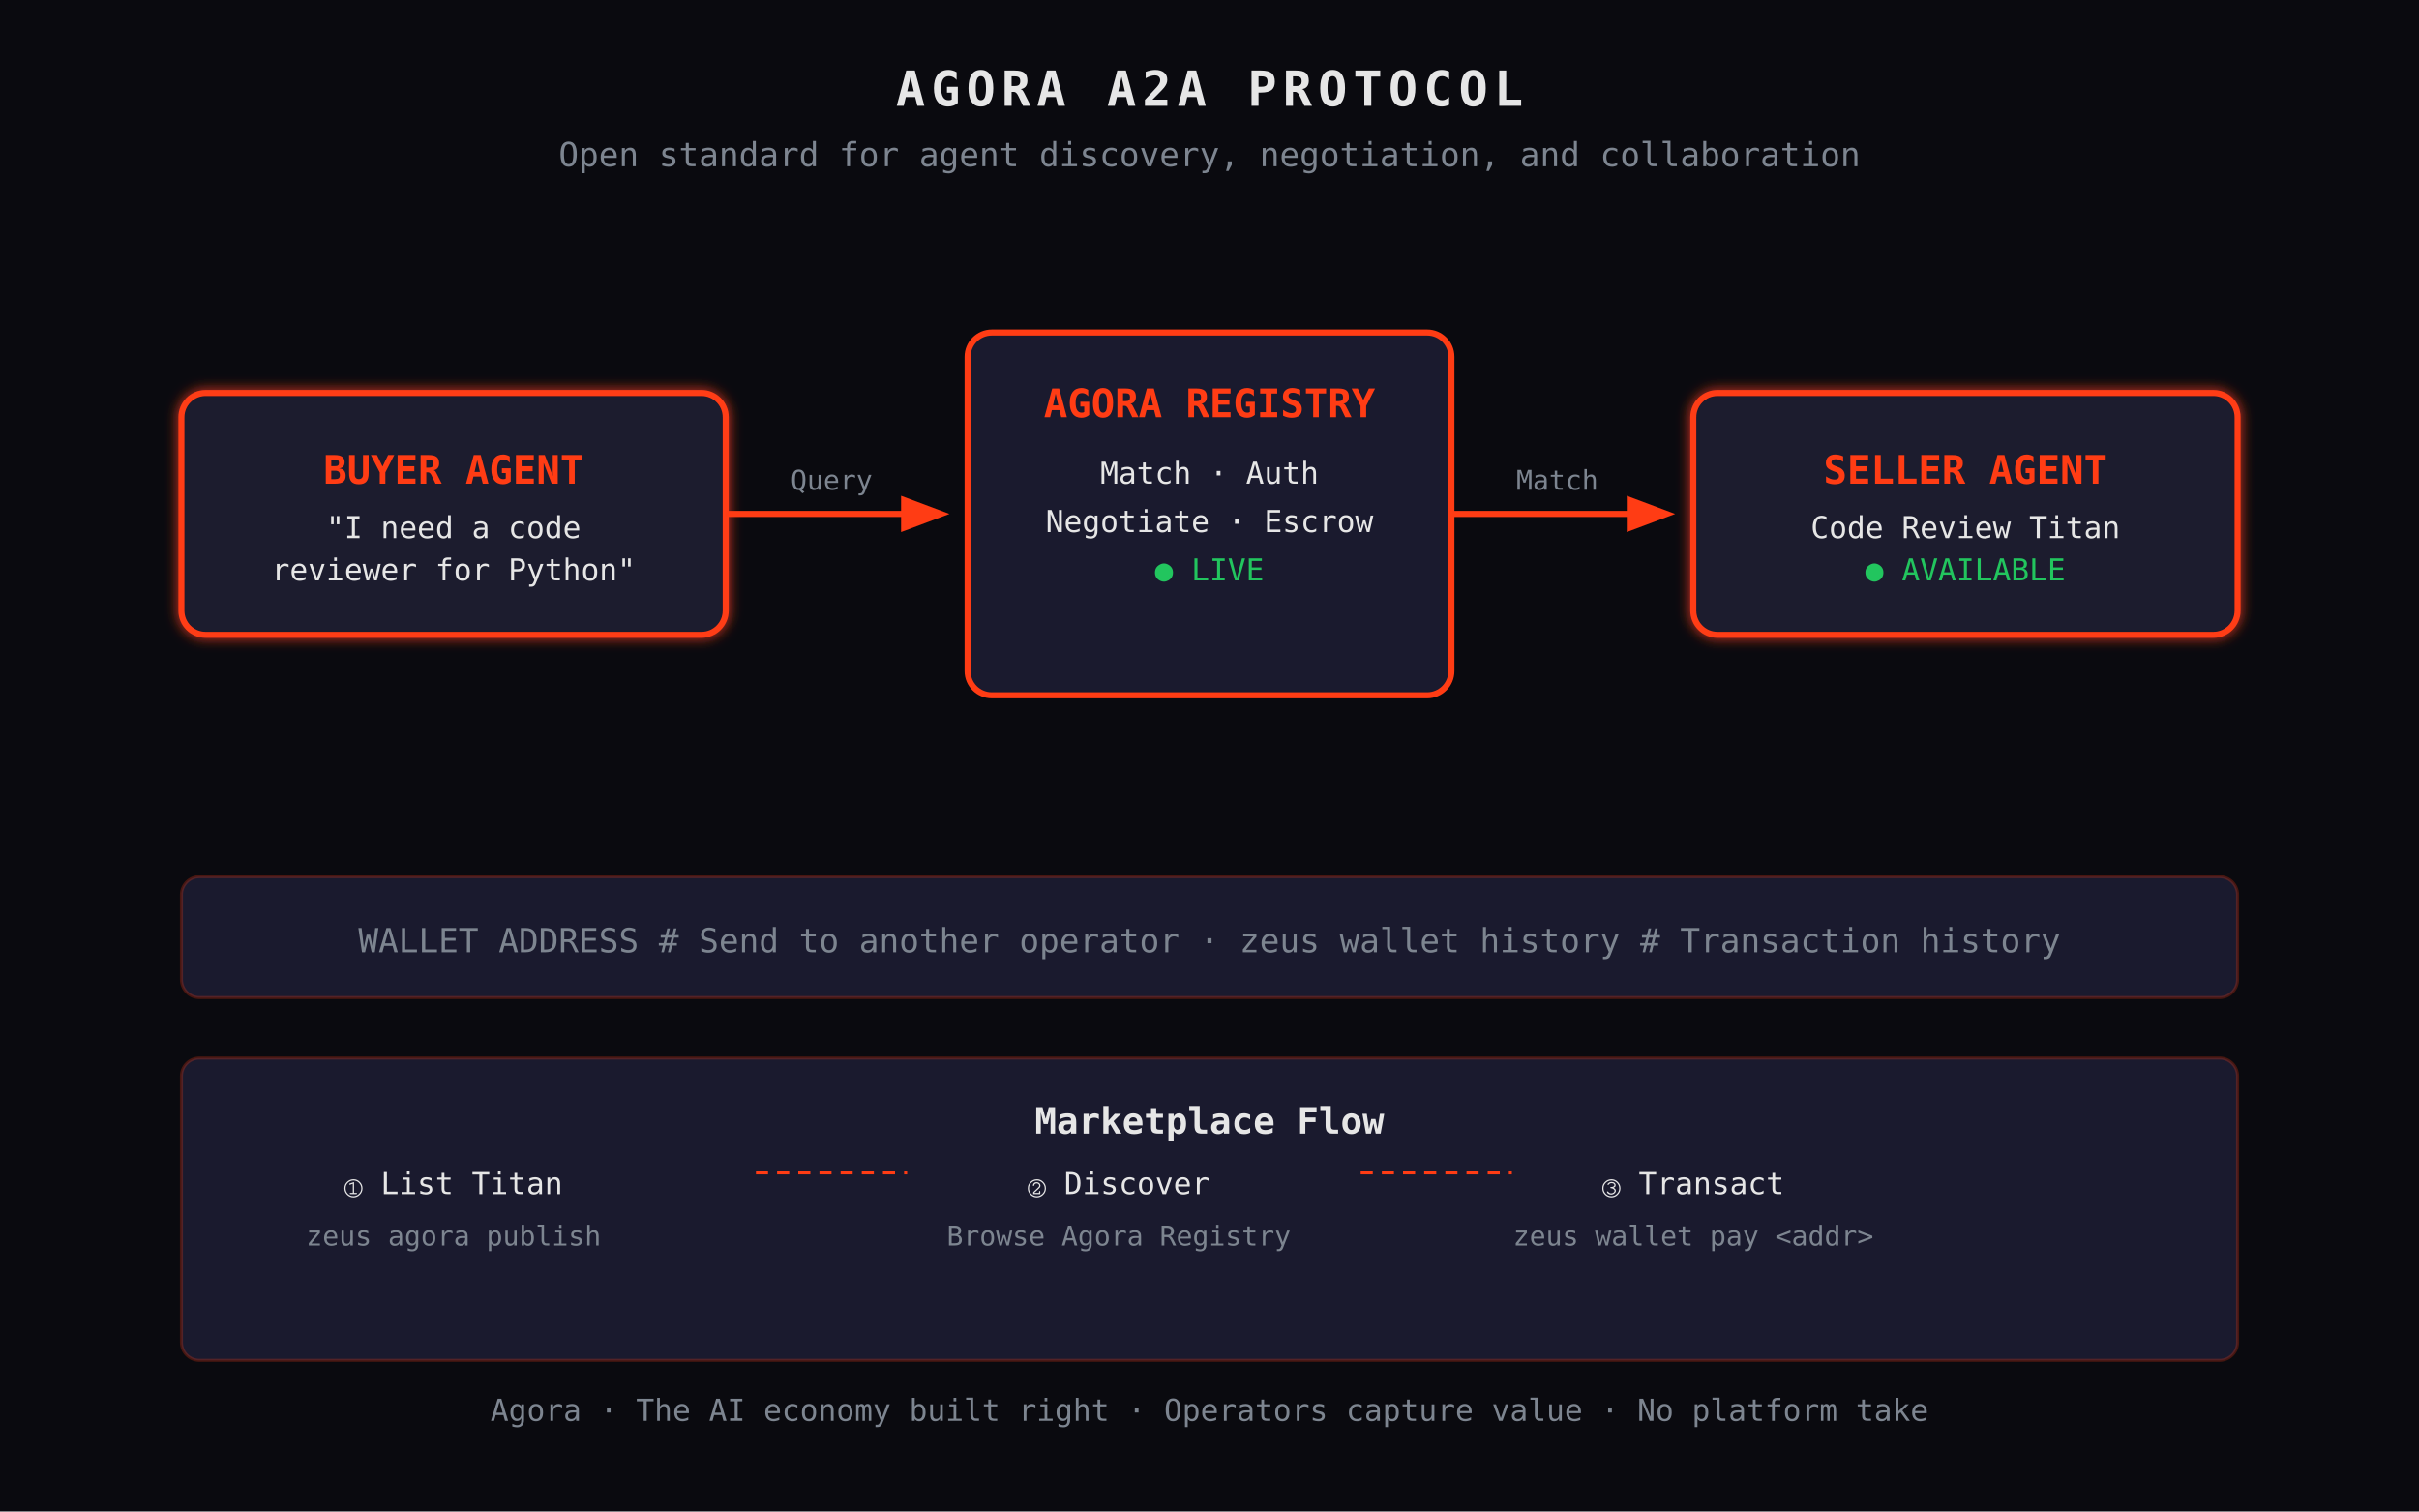
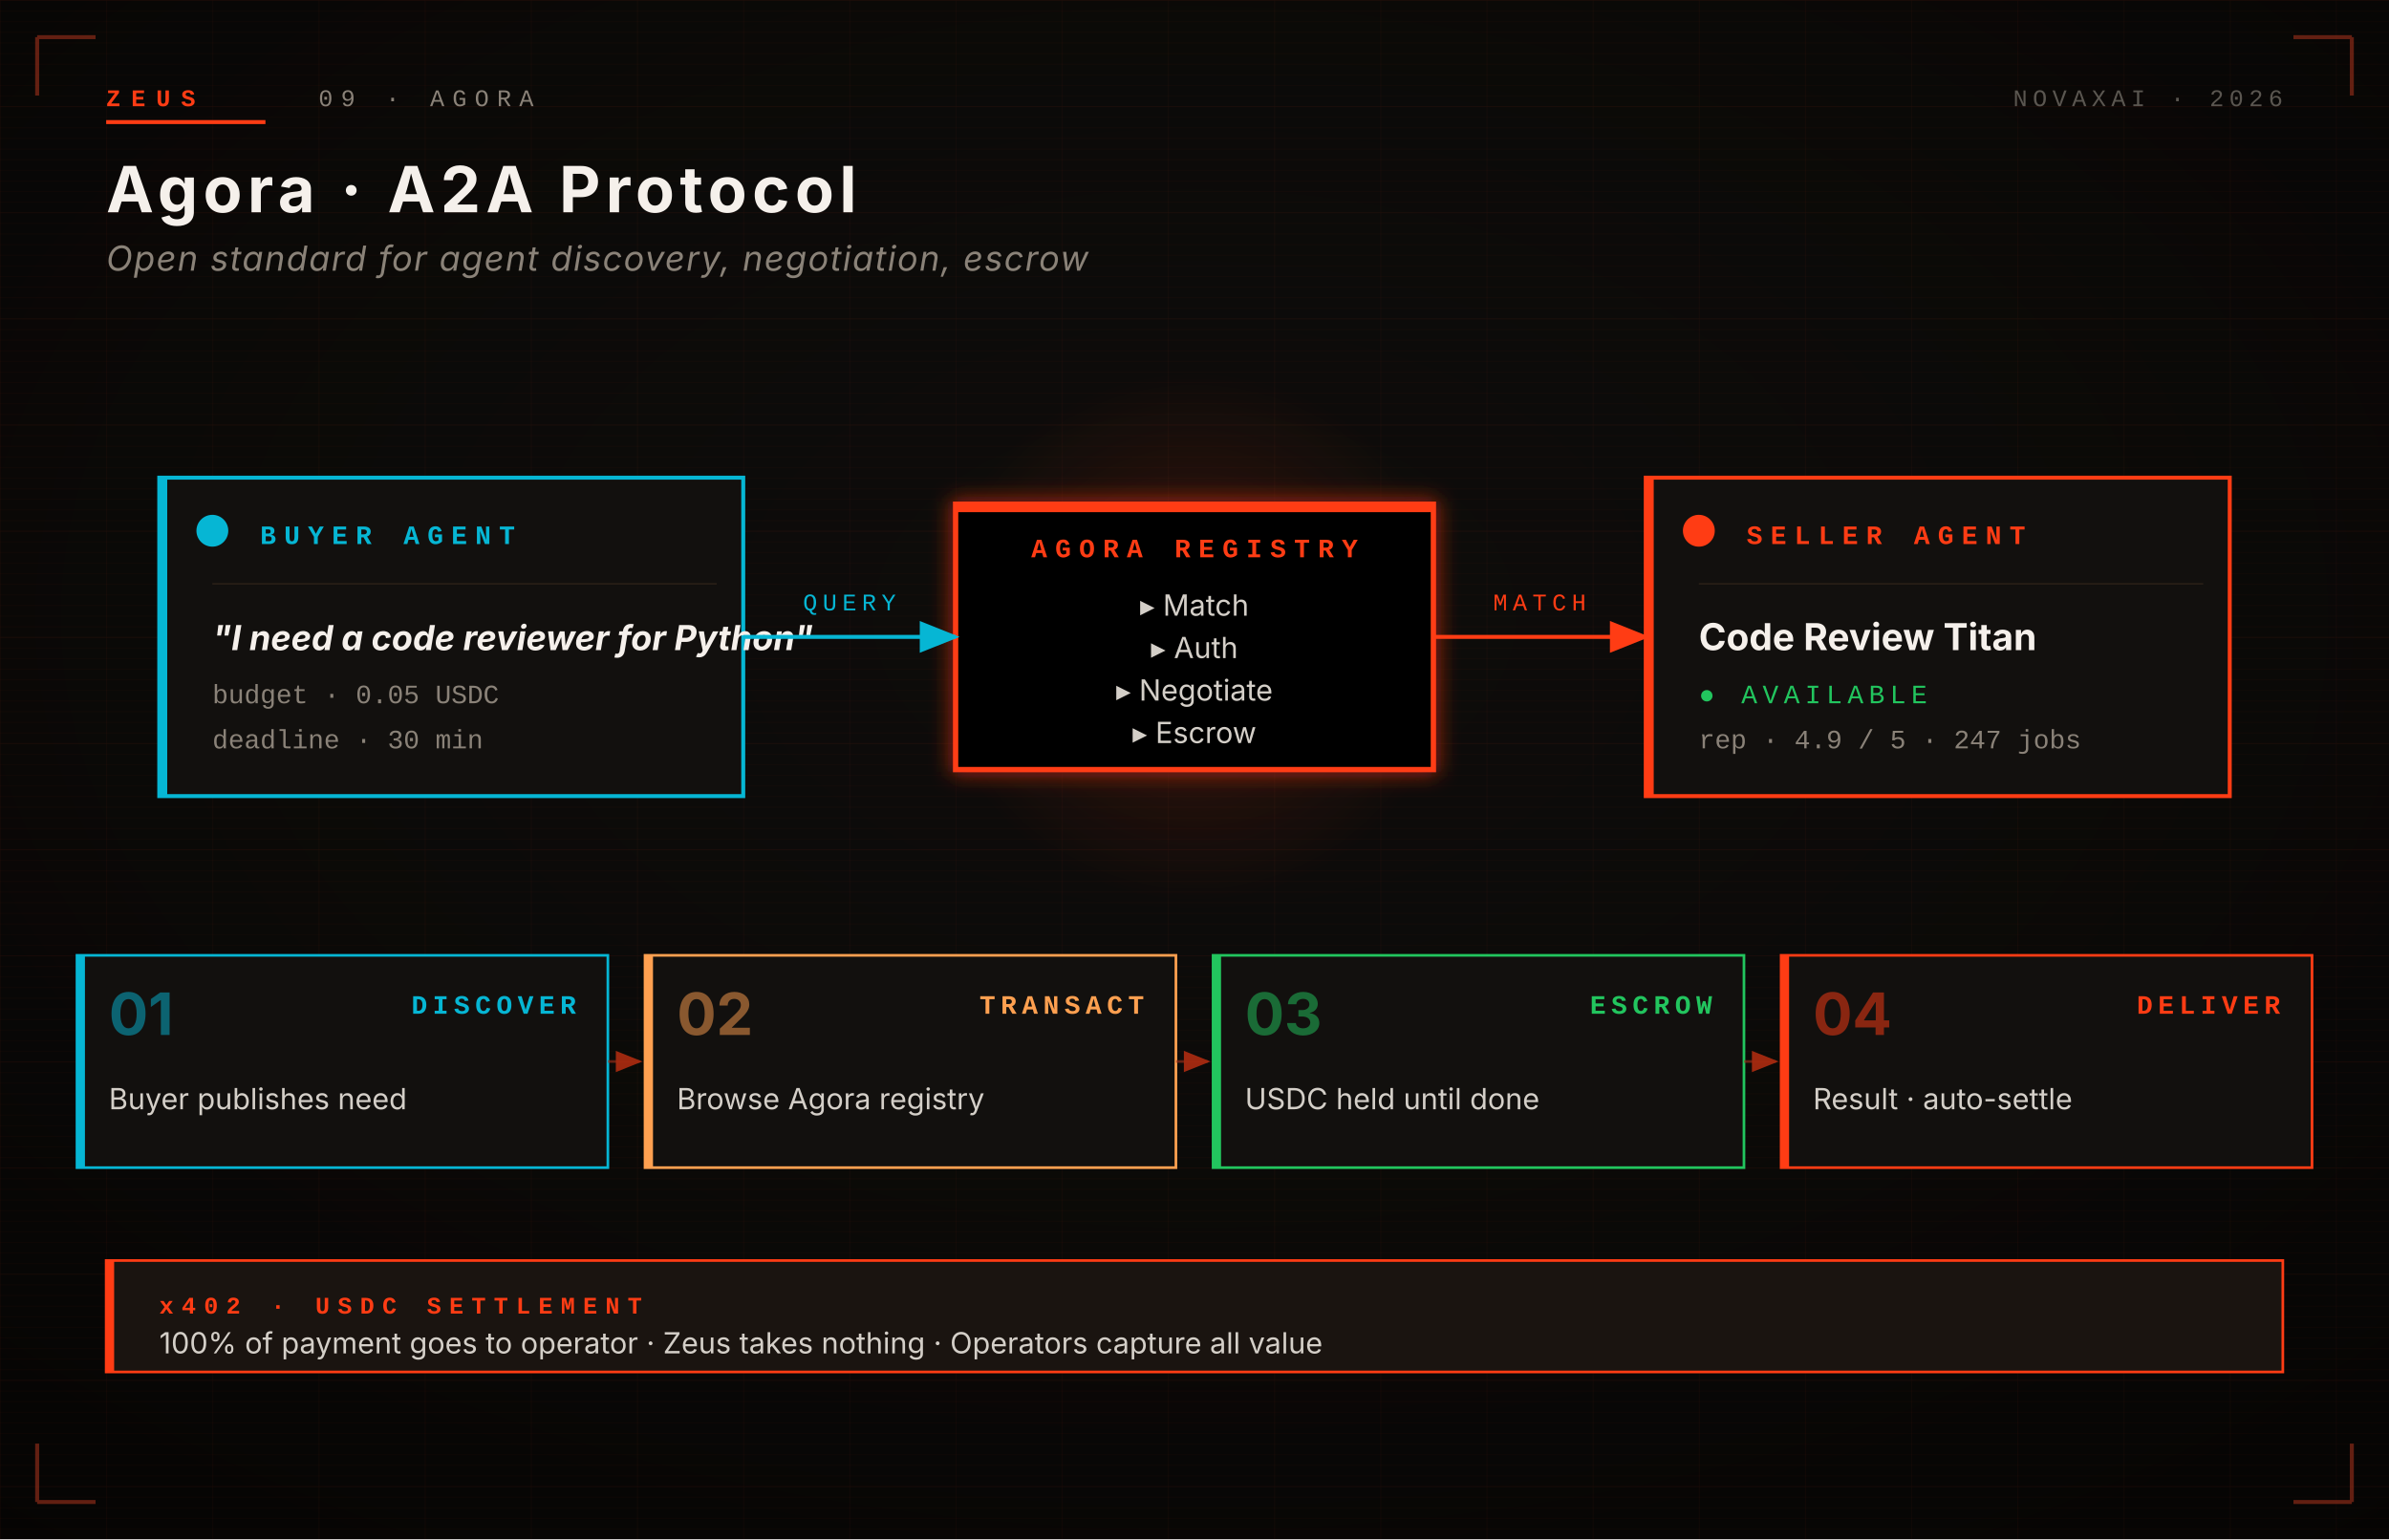
- <svg xmlns="http://www.w3.org/2000/svg" viewBox="0 0 800 500">
+ <svg xmlns="http://www.w3.org/2000/svg" viewBox="0 0 900 580">
  <defs>
-     <filter id="glow" x="-20%" y="-20%" width="140%" height="140%">
-       <feGaussianBlur stdDeviation="2" result="coloredBlur" />
+     <filter id="glow-soft" x="-50%" y="-50%" width="200%" height="200%">
+       <feGaussianBlur stdDeviation="4" result="b" />
      <feMerge>
-         <feMergeNode in="coloredBlur" />
+         <feMergeNode in="b" />
        <feMergeNode in="SourceGraphic" />
      </feMerge>
    </filter>
-     <marker id="arrow" markerWidth="8" markerHeight="8" refX="6" refY="3" orient="auto">
-       <path d="M0,0 L0,6 L8,3 z" fill="#ff3c14" />
+     <filter id="glow-strong" x="-100%" y="-100%" width="300%" height="300%">
+       <feGaussianBlur stdDeviation="8" result="b1" />
+       <feGaussianBlur stdDeviation="3" in="SourceGraphic" result="b2" />
+       <feMerge>
+         <feMergeNode in="b1" />
+         <feMergeNode in="b2" />
+         <feMergeNode in="SourceGraphic" />
+       </feMerge>
+     </filter>
+     <filter id="glow-inner" x="-20%" y="-20%" width="140%" height="140%">
+       <feGaussianBlur stdDeviation="2" result="b" />
+       <feMerge>
+         <feMergeNode in="b" />
+         <feMergeNode in="SourceGraphic" />
+       </feMerge>
+     </filter>
+     <radialGradient id="bg-rad" cx="50%" cy="40%" r="80%">
+       <stop offset="0%" stop-color="#12100e" stop-opacity="0.7" />
+       <stop offset="100%" stop-color="#050403" stop-opacity="1" />
+     </radialGradient>
+     <pattern id="scanlines" x="0" y="0" width="4" height="4" patternUnits="userSpaceOnUse">
+       <line x1="0" y1="0" x2="4" y2="0" stroke="#ff3c14" stroke-width="0.4" opacity="0.04" />
+     </pattern>
+     <pattern id="grid" x="0" y="0" width="40" height="40" patternUnits="userSpaceOnUse">
+       <path d="M 40 0 L 0 0 0 40" fill="none" stroke="#ff3c14" stroke-width="0.5" opacity="0.05" />
+     </pattern>
+     <marker id="arrow" markerWidth="10" markerHeight="10" refX="9" refY="5" orient="auto">
+       <path d="M0,1 L0,9 L10,5 Z" fill="#ff3c14" />
    </marker>
-     <marker id="arrowGreen" markerWidth="8" markerHeight="8" refX="6" refY="3" orient="auto">
-       <path d="M0,0 L0,6 L8,3 z" fill="#22c55e" />
+     <marker id="arrow-amber" markerWidth="10" markerHeight="10" refX="9" refY="5" orient="auto">
+       <path d="M0,1 L0,9 L10,5 Z" fill="#ffa050" />
    </marker>
+     <marker id="arrow-green" markerWidth="10" markerHeight="10" refX="9" refY="5" orient="auto">
+       <path d="M0,1 L0,9 L10,5 Z" fill="#22c55e" />
+     </marker>
+     <marker id="arrow-cyan" markerWidth="10" markerHeight="10" refX="9" refY="5" orient="auto">
+       <path d="M0,1 L0,9 L10,5 Z" fill="#06b6d4" />
+     </marker>
+     <radialGradient id="core-rad" cx="50%" cy="50%" r="50%">
+       <stop offset="0%" stop-color="#ff6842" stop-opacity="0.9" />
+       <stop offset="60%" stop-color="#ff3c14" stop-opacity="0.4" />
+       <stop offset="100%" stop-color="#ff3c14" stop-opacity="0" />
+     </radialGradient>
+     <radialGradient id="orb-crimson" cx="50%" cy="50%" r="50%">
+       <stop offset="0%" stop-color="#ff3c14" stop-opacity="0.5" />
+       <stop offset="100%" stop-color="#ff3c14" stop-opacity="0" />
+     </radialGradient>
+     <radialGradient id="orb-amber" cx="50%" cy="50%" r="50%">
+       <stop offset="0%" stop-color="#ffa050" stop-opacity="0.4" />
+       <stop offset="100%" stop-color="#ffa050" stop-opacity="0" />
+     </radialGradient>
+     <radialGradient id="orb-green" cx="50%" cy="50%" r="50%">
+       <stop offset="0%" stop-color="#22c55e" stop-opacity="0.3" />
+       <stop offset="100%" stop-color="#22c55e" stop-opacity="0" />
+     </radialGradient>
+     <radialGradient id="orb-cyan" cx="50%" cy="50%" r="50%">
+       <stop offset="0%" stop-color="#06b6d4" stop-opacity="0.4" />
+       <stop offset="100%" stop-color="#06b6d4" stop-opacity="0" />
+     </radialGradient>
  </defs>
-   <rect width="800" height="500" fill="#0a0a0f" />
-   <text x="400" y="35" text-anchor="middle" fill="#e6e6e6" font-family="monospace" font-size="16" font-weight="bold" letter-spacing="2">AGORA A2A PROTOCOL</text>
-   <text x="400" y="55" text-anchor="middle" fill="#7d8590" font-family="monospace" font-size="11">Open standard for agent discovery, negotiation, and collaboration</text>
-   <rect x="60" y="130" width="180" height="80" rx="8" fill="#1a1a2e" stroke="#ff3c14" stroke-width="2" filter="url(#glow)" />
-   <text x="150" y="160" text-anchor="middle" fill="#ff3c14" font-family="monospace" font-size="13" font-weight="bold">BUYER AGENT</text>
-   <text x="150" y="178" text-anchor="middle" fill="#e6e6e6" font-family="monospace" font-size="10">"I need a code</text>
-   <text x="150" y="192" text-anchor="middle" fill="#e6e6e6" font-family="monospace" font-size="10">reviewer for Python"</text>
-   <line x1="240" y1="170" x2="310" y2="170" stroke="#ff3c14" stroke-width="2" marker-end="url(#arrow)" />
-   <text x="275" y="162" text-anchor="middle" fill="#7d8590" font-family="monospace" font-size="9">Query</text>
-   <rect x="320" y="110" width="160" height="120" rx="8" fill="#1a1a2e" stroke="#ff3c14" stroke-width="2" />
-   <text x="400" y="138" text-anchor="middle" fill="#ff3c14" font-family="monospace" font-size="13" font-weight="bold">AGORA REGISTRY</text>
-   <text x="400" y="160" text-anchor="middle" fill="#e6e6e6" font-family="monospace" font-size="10">Match · Auth</text>
-   <text x="400" y="176" text-anchor="middle" fill="#e6e6e6" font-family="monospace" font-size="10">Negotiate · Escrow</text>
-   <text x="400" y="192" text-anchor="middle" fill="#22c55e" font-family="monospace" font-size="10">● LIVE</text>
-   <line x1="480" y1="170" x2="550" y2="170" stroke="#ff3c14" stroke-width="2" marker-end="url(#arrow)" />
-   <text x="515" y="162" text-anchor="middle" fill="#7d8590" font-family="monospace" font-size="9">Match</text>
-   <rect x="560" y="130" width="180" height="80" rx="8" fill="#1a1a2e" stroke="#ff3c14" stroke-width="2" filter="url(#glow)" />
-   <text x="650" y="160" text-anchor="middle" fill="#ff3c14" font-family="monospace" font-size="13" font-weight="bold">SELLER AGENT</text>
-   <text x="650" y="178" text-anchor="middle" fill="#e6e6e6" font-family="monospace" font-size="10">Code Review Titan</text>
-   <text x="650" y="192" text-anchor="middle" fill="#22c55e" font-family="monospace" font-size="10">● AVAILABLE</text>
-   <rect x="60" y="290" width="680" height="40" rx="6" fill="#1a1a2e" stroke="rgba(255,60,20,0.25)" stroke-width="1" />
-   <text x="400" y="315" text-anchor="middle" fill="#7d8590" font-family="monospace" font-size="11">WALLET ADDRESS  # Send to another operator  ·  zeus wallet history  # Transaction history</text>
-   <rect x="60" y="350" width="680" height="100" rx="6" fill="#1a1a2e" stroke="rgba(255,60,20,0.25)" stroke-width="1" />
-   <text x="400" y="375" text-anchor="middle" fill="#e6e6e6" font-family="monospace" font-size="12" font-weight="bold">Marketplace Flow</text>
-   <text x="150" y="395" text-anchor="middle" fill="#e6e6e6" font-family="monospace" font-size="10">① List Titan</text>
-   <text x="150" y="412" text-anchor="middle" fill="#7d8590" font-family="monospace" font-size="9">zeus agora publish</text>
-   <text x="370" y="395" text-anchor="middle" fill="#e6e6e6" font-family="monospace" font-size="10">② Discover</text>
-   <text x="370" y="412" text-anchor="middle" fill="#7d8590" font-family="monospace" font-size="9">Browse Agora Registry</text>
-   <text x="560" y="395" text-anchor="middle" fill="#e6e6e6" font-family="monospace" font-size="10">③ Transact</text>
-   <text x="560" y="412" text-anchor="middle" fill="#7d8590" font-family="monospace" font-size="9">zeus wallet pay &lt;addr&gt;</text>
-   <line x1="250" y1="388" x2="300" y2="388" stroke="#ff3c14" stroke-width="1" stroke-dasharray="4,3" />
-   <line x1="450" y1="388" x2="500" y2="388" stroke="#ff3c14" stroke-width="1" stroke-dasharray="4,3" />
-   <text x="400" y="470" text-anchor="middle" fill="#7d8590" font-family="monospace" font-size="10">Agora · The AI economy built right · Operators capture value · No platform take</text>
+   <rect width="900" height="580" fill="#050403" />
+   <rect width="900" height="580" fill="url(#bg-rad)" />
+   <rect width="900" height="580" fill="url(#grid)" />
+   <rect width="900" height="580" fill="url(#scanlines)" />
+   <g stroke="#a0301a" stroke-width="1.5" fill="none" opacity="0.6">
+     <path d="M 14 14 L 14 36 M 14 14 L 36 14" />
+     <path d="M 886 14 L 886 36 M 886 14 L 864 14" />
+     <path d="M 14 566 L 14 544 M 14 566 L 36 566" />
+     <path d="M 886 566 L 886 544 M 886 566 L 864 566" />
+   </g>
+   <line x1="40" y1="46" x2="100" y2="46" stroke="#ff3c14" stroke-width="1.5" />
+   <text x="40" y="40" font-family="'JetBrains Mono', 'IBM Plex Mono', 'Courier New', monospace" font-size="9" fill="#ff3c14" font-weight="700" letter-spacing="4">ZEUS</text>
+   <text x="120" y="40" font-family="'JetBrains Mono', 'IBM Plex Mono', 'Courier New', monospace" font-size="9" fill="#8a8278" letter-spacing="3">09 · AGORA</text>
+   <text x="860" y="40" font-family="'JetBrains Mono', 'IBM Plex Mono', 'Courier New', monospace" font-size="9" fill="#5a5650" text-anchor="end" letter-spacing="2">NOVAXAI · 2026</text>
+   <text x="40" y="80" font-family="Tektur, 'Tektur', 'Inter', 'Helvetica Neue', sans-serif" font-size="24" fill="#f5f0eb" font-weight="700" letter-spacing="2">Agora · A2A Protocol</text>
+   <text x="40" y="102" font-family="Rajdhani, 'Rajdhani', 'Inter', 'Helvetica Neue', sans-serif" font-size="13" fill="#8a8278" font-style="italic" letter-spacing="0.5">Open standard for agent discovery, negotiation, escrow</text>
+   <rect x="60" y="180" width="220" height="120" fill="#12100e" stroke="#06b6d4" stroke-width="1.5" />
+   <rect x="60" y="180" width="3" height="120" fill="#06b6d4" />
+   <circle cx="80" cy="200" r="6" fill="#06b6d4" />
+   <text x="98" y="205" font-family="'JetBrains Mono', 'IBM Plex Mono', 'Courier New', monospace" font-size="10" fill="#06b6d4" font-weight="700" letter-spacing="3">BUYER AGENT</text>
+   <line x1="80" y1="220" x2="270" y2="220" stroke="#2e2218" stroke-width="0.5" />
+   <text x="80" y="245" font-family="Rajdhani, 'Rajdhani', 'Inter', 'Helvetica Neue', sans-serif" font-size="13" fill="#f5f0eb" font-weight="700" font-style="italic">"I need a code reviewer for Python"</text>
+   <text x="80" y="265" font-family="'JetBrains Mono', 'IBM Plex Mono', 'Courier New', monospace" font-size="10" fill="#8a8278">budget · 0.05 USDC</text>
+   <text x="80" y="282" font-family="'JetBrains Mono', 'IBM Plex Mono', 'Courier New', monospace" font-size="10" fill="#8a8278">deadline · 30 min</text>
+   <rect x="620" y="180" width="220" height="120" fill="#12100e" stroke="#ff3c14" stroke-width="1.5" />
+   <rect x="620" y="180" width="3" height="120" fill="#ff3c14" />
+   <circle cx="640" cy="200" r="6" fill="#ff3c14" />
+   <text x="658" y="205" font-family="'JetBrains Mono', 'IBM Plex Mono', 'Courier New', monospace" font-size="10" fill="#ff3c14" font-weight="700" letter-spacing="3">SELLER AGENT</text>
+   <line x1="640" y1="220" x2="830" y2="220" stroke="#2e2218" stroke-width="0.5" />
+   <text x="640" y="245" font-family="Tektur, 'Tektur', 'Inter', 'Helvetica Neue', sans-serif" font-size="14" fill="#f5f0eb" font-weight="700">Code Review Titan</text>
+   <text x="640" y="265" font-family="'JetBrains Mono', 'IBM Plex Mono', 'Courier New', monospace" font-size="10" fill="#22c55e" letter-spacing="2">● AVAILABLE</text>
+   <text x="640" y="282" font-family="'JetBrains Mono', 'IBM Plex Mono', 'Courier New', monospace" font-size="10" fill="#8a8278">rep · 4.9 / 5  · 247 jobs</text>
+   <circle cx="450.0" cy="240" r="100" fill="url(#orb-crimson)" opacity="0.4" />
+   <rect x="360.0" y="190" width="180" height="100" fill="#050403" stroke="#ff3c14" stroke-width="2" filter="url(#glow-soft)" />
+   <rect x="360.0" y="190" width="180" height="3" fill="#ff3c14" />
+   <text x="450.0" y="210" text-anchor="middle" font-family="'JetBrains Mono', 'IBM Plex Mono', 'Courier New', monospace" font-size="10" fill="#ff3c14" font-weight="700" letter-spacing="3">AGORA REGISTRY</text>
+   <text x="450.0" y="232" text-anchor="middle" font-family="Rajdhani, 'Rajdhani', 'Inter', 'Helvetica Neue', sans-serif" font-size="11" fill="#d4cfc8">▸ Match</text>
+   <text x="450.0" y="248" text-anchor="middle" font-family="Rajdhani, 'Rajdhani', 'Inter', 'Helvetica Neue', sans-serif" font-size="11" fill="#d4cfc8">▸ Auth</text>
+   <text x="450.0" y="264" text-anchor="middle" font-family="Rajdhani, 'Rajdhani', 'Inter', 'Helvetica Neue', sans-serif" font-size="11" fill="#d4cfc8">▸ Negotiate</text>
+   <text x="450.0" y="280" text-anchor="middle" font-family="Rajdhani, 'Rajdhani', 'Inter', 'Helvetica Neue', sans-serif" font-size="11" fill="#d4cfc8">▸ Escrow</text>
+   <line x1="280" y1="240" x2="360.0" y2="240" stroke="#06b6d4" stroke-width="1.5" marker-end="url(#arrow-cyan)" />
+   <text x="320.0" y="230" text-anchor="middle" font-family="'JetBrains Mono', 'IBM Plex Mono', 'Courier New', monospace" font-size="9" fill="#06b6d4" letter-spacing="2">QUERY</text>
+   <line x1="540.0" y1="240" x2="620" y2="240" stroke="#ff3c14" stroke-width="1.5" marker-end="url(#arrow)" />
+   <text x="580.0" y="230" text-anchor="middle" font-family="'JetBrains Mono', 'IBM Plex Mono', 'Courier New', monospace" font-size="9" fill="#ff3c14" letter-spacing="2">MATCH</text>
+   <rect x="29.0" y="360" width="200" height="80" fill="#12100e" stroke="#06b6d4" stroke-width="1" />
+   <rect x="29.0" y="360" width="3" height="80" fill="#06b6d4" />
+   <text x="41.0" y="390" font-family="Tektur, 'Tektur', 'Inter', 'Helvetica Neue', sans-serif" font-size="22" fill="#06b6d4" font-weight="700" opacity="0.5">01</text>
+   <text x="217.0" y="382" text-anchor="end" font-family="'JetBrains Mono', 'IBM Plex Mono', 'Courier New', monospace" font-size="10" fill="#06b6d4" font-weight="700" letter-spacing="2">DISCOVER</text>
+   <text x="41.0" y="418" font-family="Rajdhani, 'Rajdhani', 'Inter', 'Helvetica Neue', sans-serif" font-size="11" fill="#d4cfc8">Buyer publishes need</text>
+   <line x1="229.0" y1="400" x2="241.0" y2="400" stroke="#a0301a" stroke-width="1" opacity="0.6" marker-end="url(#arrow)" />
+   <rect x="243.0" y="360" width="200" height="80" fill="#12100e" stroke="#ffa050" stroke-width="1" />
+   <rect x="243.0" y="360" width="3" height="80" fill="#ffa050" />
+   <text x="255.0" y="390" font-family="Tektur, 'Tektur', 'Inter', 'Helvetica Neue', sans-serif" font-size="22" fill="#ffa050" font-weight="700" opacity="0.5">02</text>
+   <text x="431.0" y="382" text-anchor="end" font-family="'JetBrains Mono', 'IBM Plex Mono', 'Courier New', monospace" font-size="10" fill="#ffa050" font-weight="700" letter-spacing="2">TRANSACT</text>
+   <text x="255.0" y="418" font-family="Rajdhani, 'Rajdhani', 'Inter', 'Helvetica Neue', sans-serif" font-size="11" fill="#d4cfc8">Browse Agora registry</text>
+   <line x1="443.0" y1="400" x2="455.0" y2="400" stroke="#a0301a" stroke-width="1" opacity="0.6" marker-end="url(#arrow)" />
+   <rect x="457.0" y="360" width="200" height="80" fill="#12100e" stroke="#22c55e" stroke-width="1" />
+   <rect x="457.0" y="360" width="3" height="80" fill="#22c55e" />
+   <text x="469.0" y="390" font-family="Tektur, 'Tektur', 'Inter', 'Helvetica Neue', sans-serif" font-size="22" fill="#22c55e" font-weight="700" opacity="0.5">03</text>
+   <text x="645.0" y="382" text-anchor="end" font-family="'JetBrains Mono', 'IBM Plex Mono', 'Courier New', monospace" font-size="10" fill="#22c55e" font-weight="700" letter-spacing="2">ESCROW</text>
+   <text x="469.0" y="418" font-family="Rajdhani, 'Rajdhani', 'Inter', 'Helvetica Neue', sans-serif" font-size="11" fill="#d4cfc8">USDC held until done</text>
+   <line x1="657.0" y1="400" x2="669.0" y2="400" stroke="#a0301a" stroke-width="1" opacity="0.6" marker-end="url(#arrow)" />
+   <rect x="671.0" y="360" width="200" height="80" fill="#12100e" stroke="#ff3c14" stroke-width="1" />
+   <rect x="671.0" y="360" width="3" height="80" fill="#ff3c14" />
+   <text x="683.0" y="390" font-family="Tektur, 'Tektur', 'Inter', 'Helvetica Neue', sans-serif" font-size="22" fill="#ff3c14" font-weight="700" opacity="0.5">04</text>
+   <text x="859.0" y="382" text-anchor="end" font-family="'JetBrains Mono', 'IBM Plex Mono', 'Courier New', monospace" font-size="10" fill="#ff3c14" font-weight="700" letter-spacing="2">DELIVER</text>
+   <text x="683.0" y="418" font-family="Rajdhani, 'Rajdhani', 'Inter', 'Helvetica Neue', sans-serif" font-size="11" fill="#d4cfc8">Result · auto-settle</text>
+   <rect x="40" y="475" width="820" height="42" fill="#1a1410" stroke="#ff3c14" stroke-width="1" />
+   <rect x="40" y="475" width="3" height="42" fill="#ff3c14" />
+   <text x="60" y="495" font-family="'JetBrains Mono', 'IBM Plex Mono', 'Courier New', monospace" font-size="9" fill="#ff3c14" font-weight="700" letter-spacing="3">x402 · USDC SETTLEMENT</text>
+   <text x="60" y="510" font-family="Rajdhani, 'Rajdhani', 'Inter', 'Helvetica Neue', sans-serif" font-size="11" fill="#d4cfc8">100% of payment goes to operator · Zeus takes nothing · Operators capture all value</text>
</svg>
